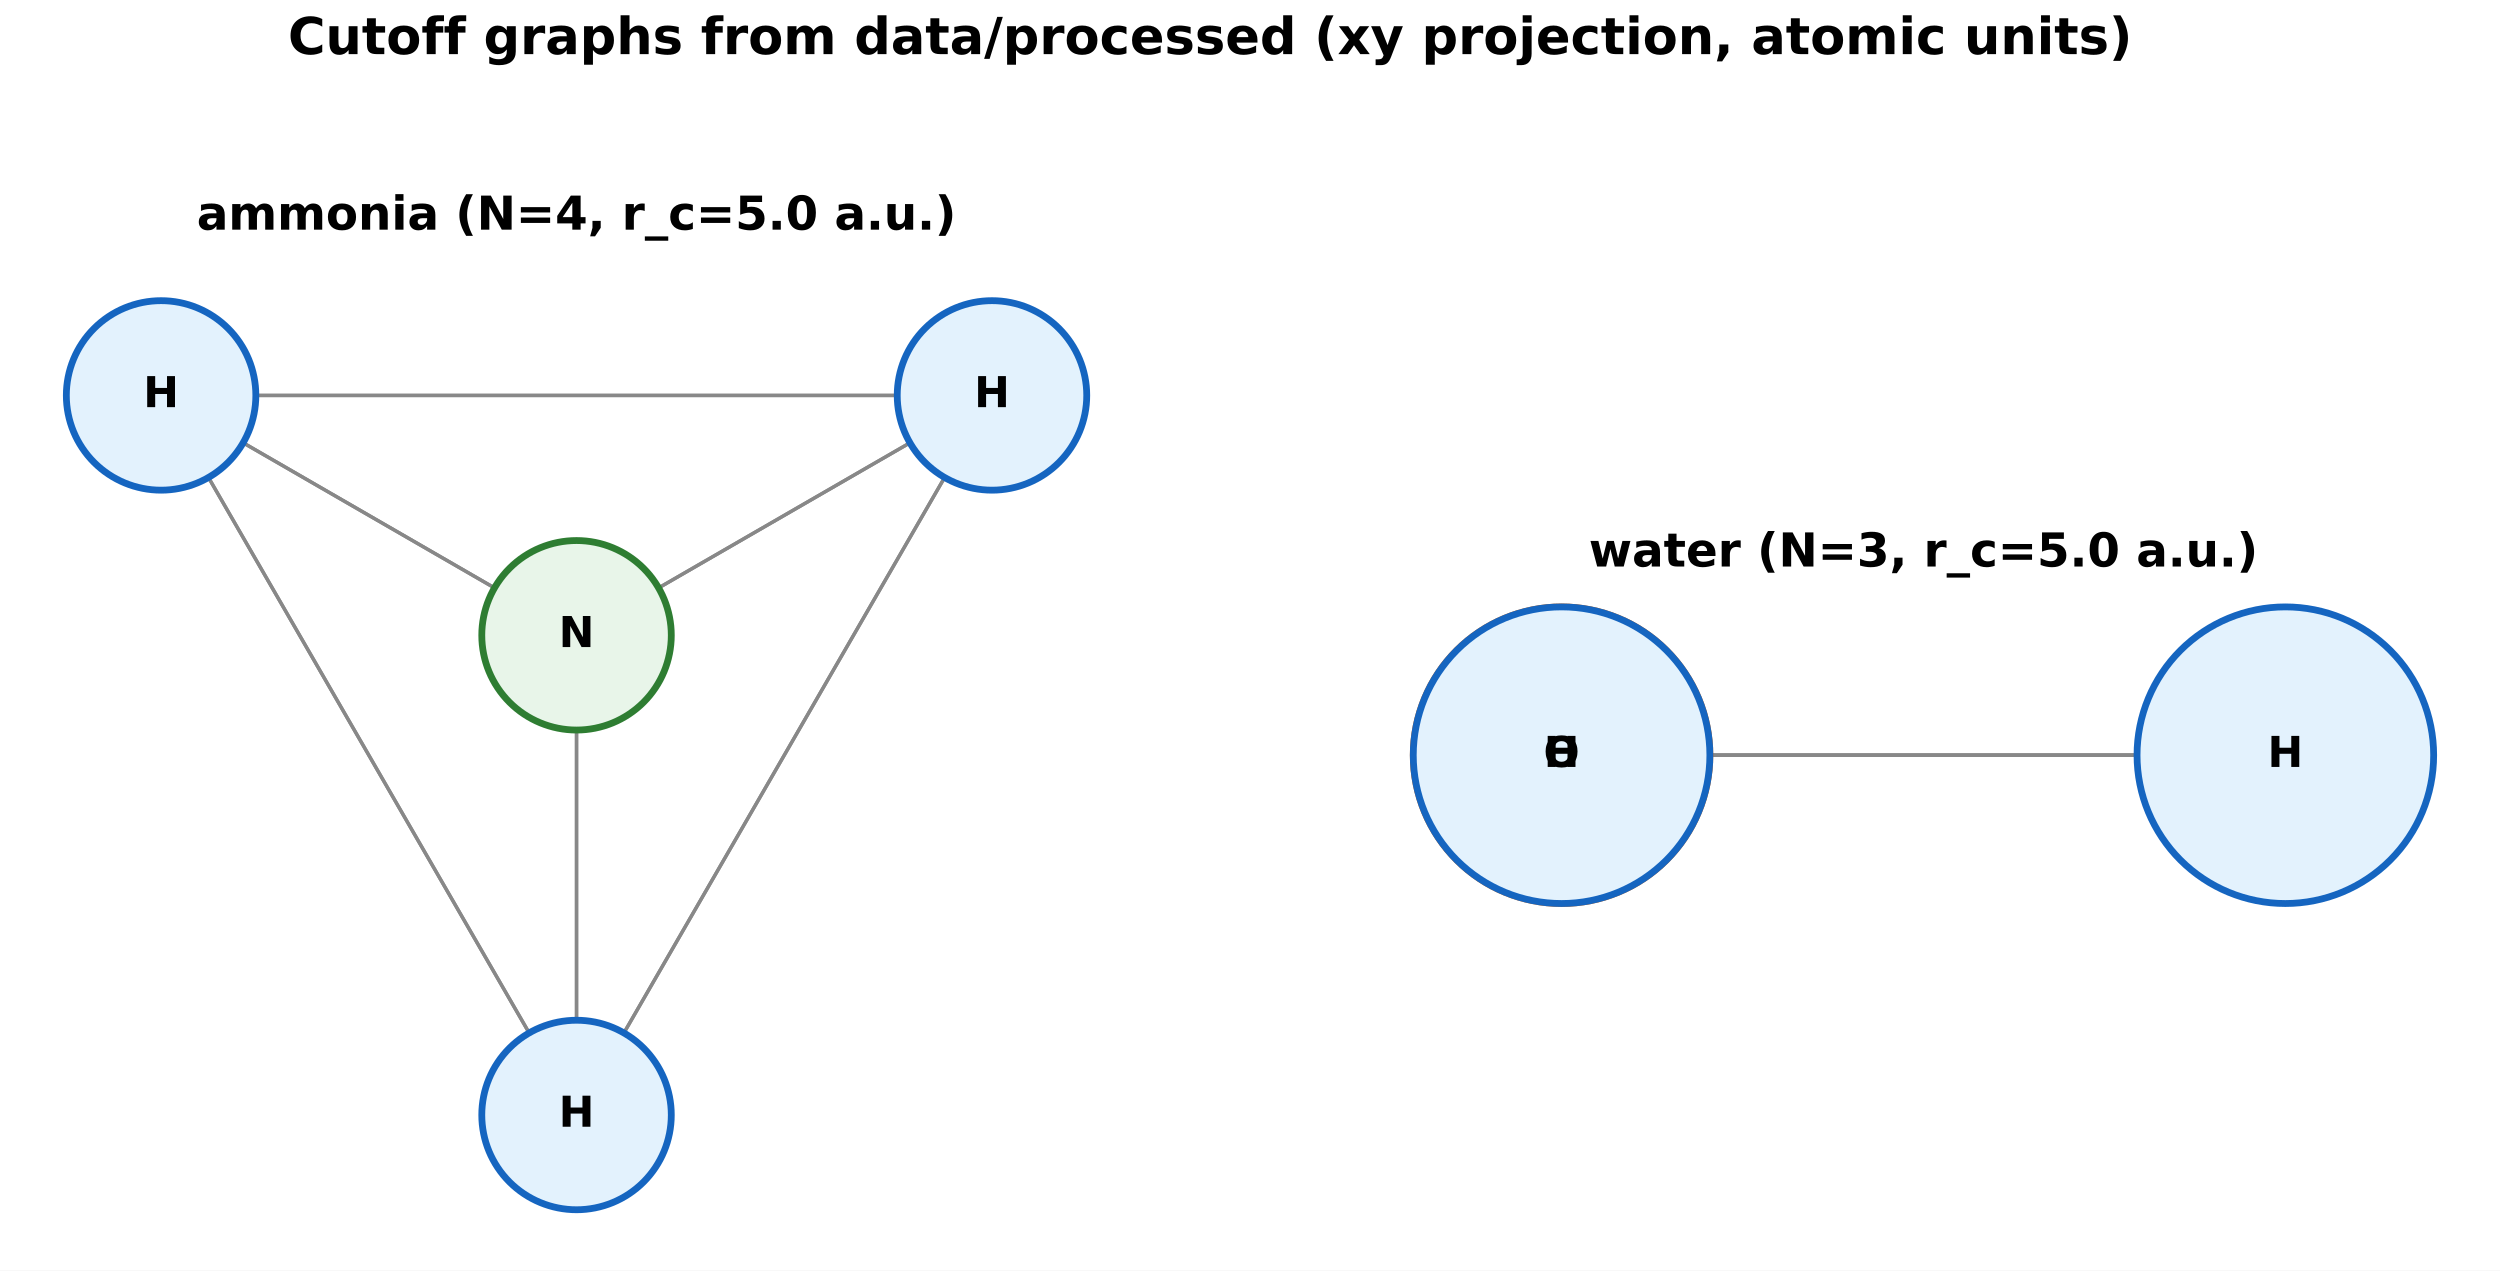
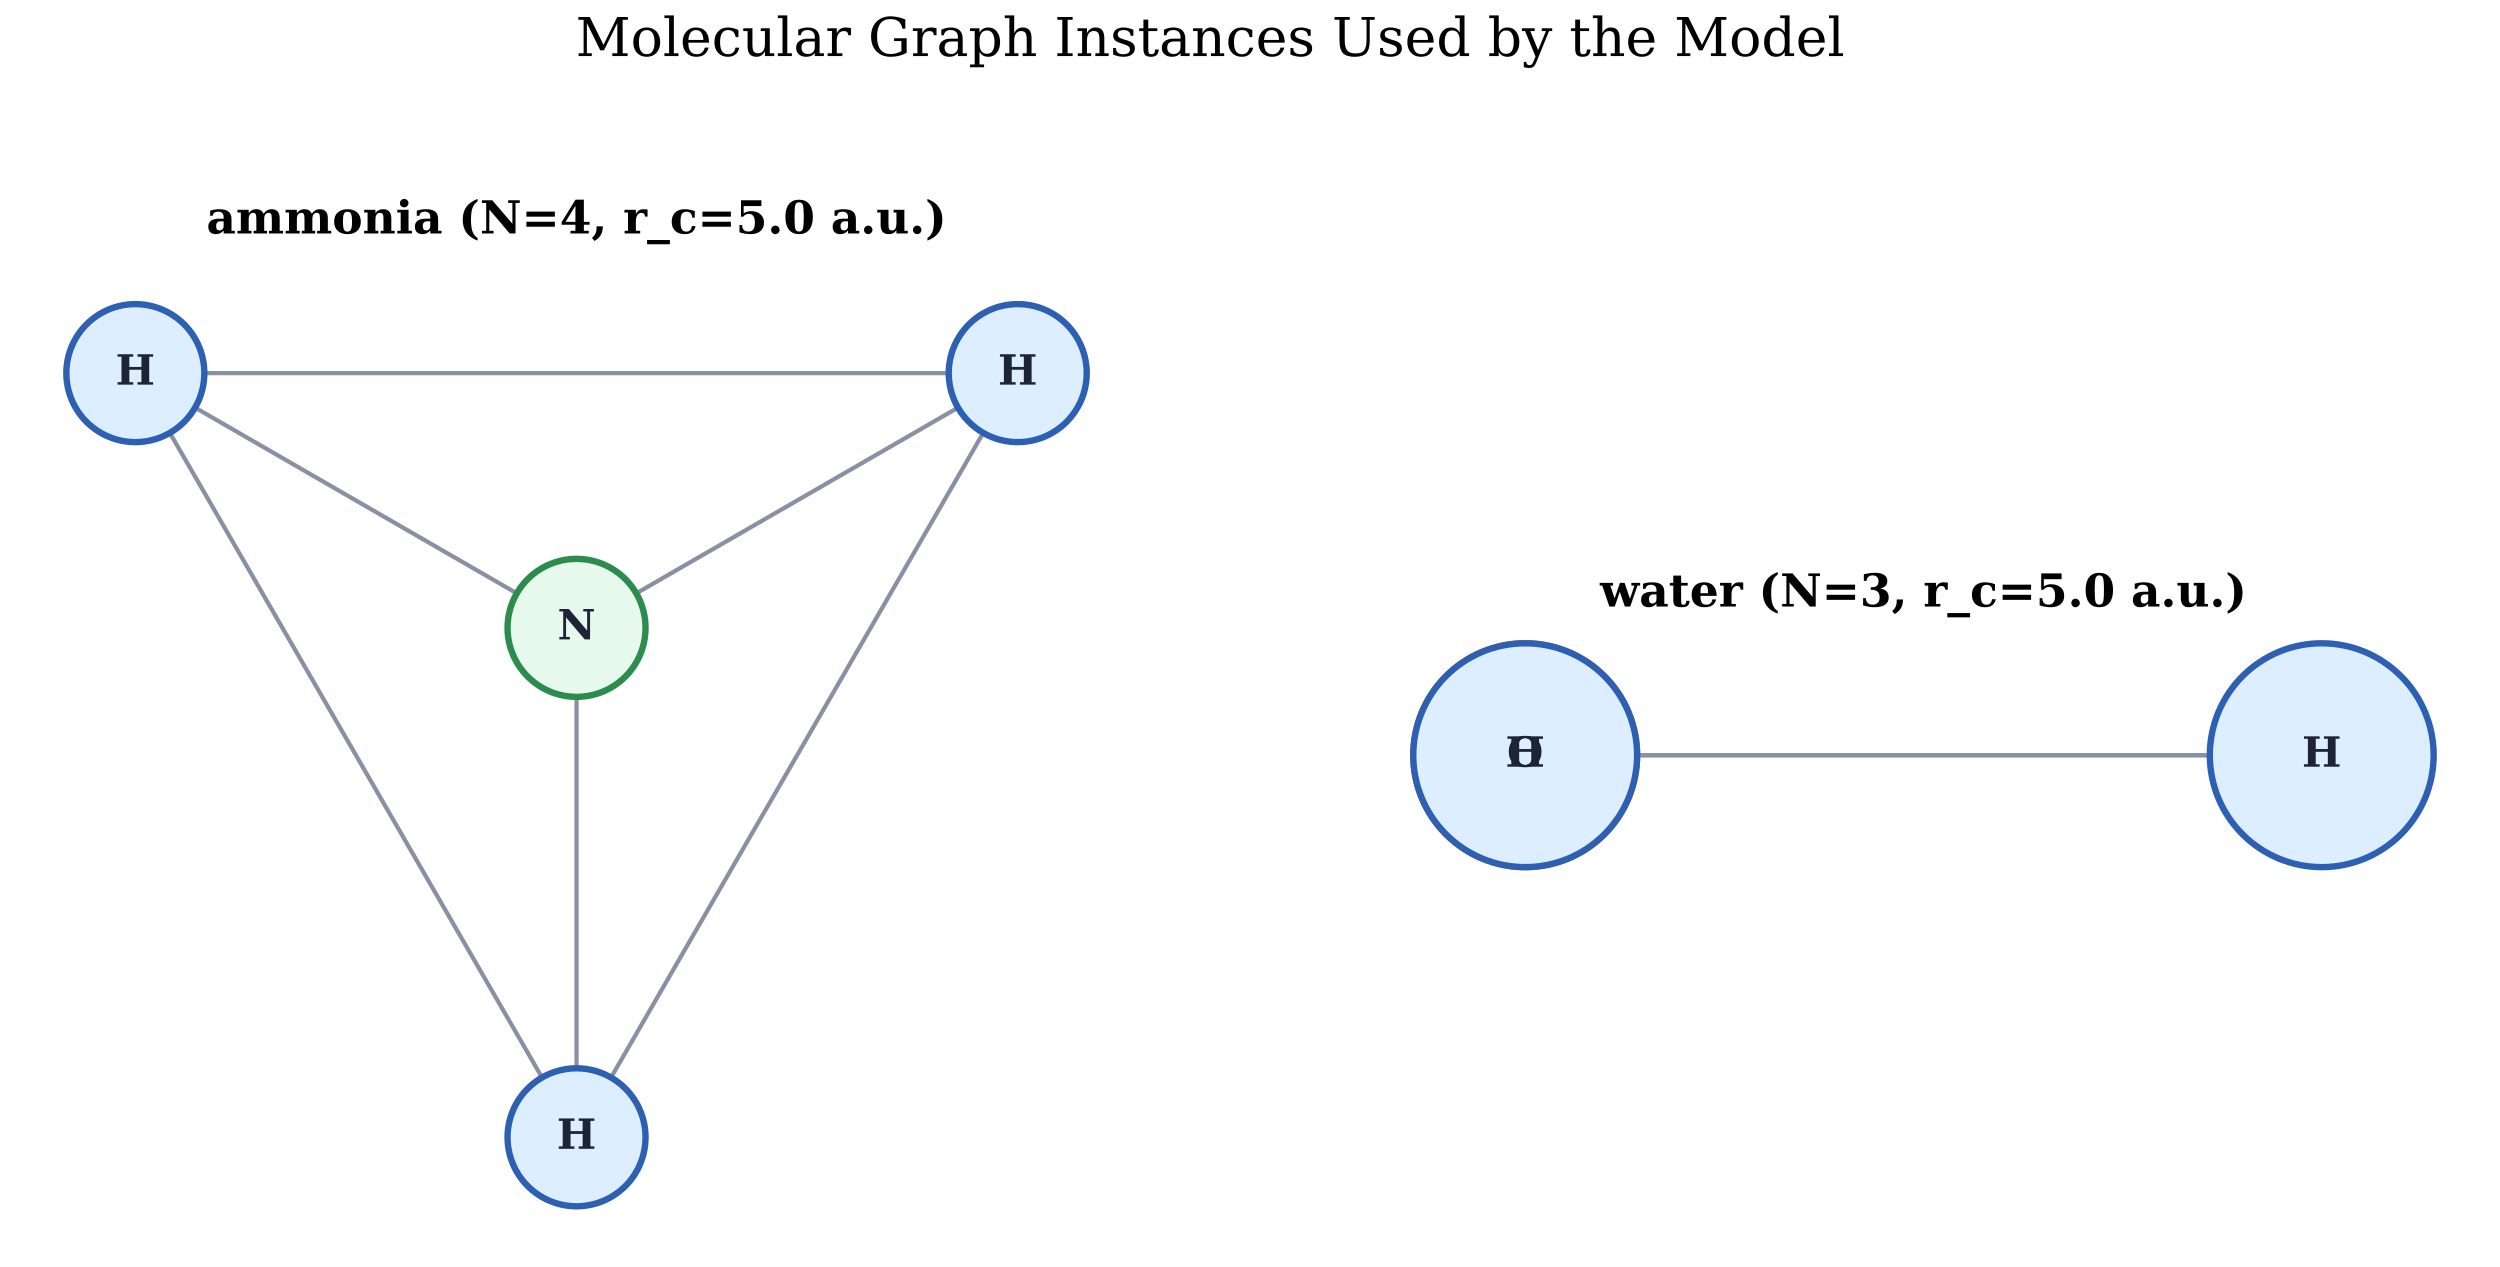
- <svg xmlns="http://www.w3.org/2000/svg" width="587.52pt" height="298.582pt" viewBox="0 0 587.52 298.582" version="1.1">
+ <svg xmlns="http://www.w3.org/2000/svg" width="587.52pt" height="297.691pt" viewBox="0 0 587.52 297.691" version="1.1">
  <defs>
    <style type="text/css">*{stroke-linejoin: round; stroke-linecap: butt}</style>
  </defs>
  <g id="figure_1">
    <g id="patch_1">
-       <path d="M 0 298.582  L 587.52 298.582  L 587.52 0  L 0 0  z " style="fill: #ffffff" />
+       <path d="M 0 297.691  L 587.52 297.691  L 587.52 0  L 0 0  z " style="fill: #ffffff" />
    </g>
    <g id="axes_1">
      <g id="line2d_1">
-         <path d="M 135.491 149.299  L 135.491 262.034  " clip-path="url(#p049bb018e8)" style="fill: none; stroke: #888888; stroke-width: 0.8; stroke-linecap: square" />
+         <path d="M 135.491 147.553  L 135.491 267.274  " clip-path="url(#pf88d23aeaf)" style="fill: none; stroke: #8a90a3; stroke-linecap: square" />
      </g>
      <g id="line2d_2">
-         <path d="M 135.491 149.299  L 233.125 92.926  " clip-path="url(#p049bb018e8)" style="fill: none; stroke: #888888; stroke-width: 0.8; stroke-linecap: square" />
+         <path d="M 135.491 147.553  L 239.177 87.686  " clip-path="url(#pf88d23aeaf)" style="fill: none; stroke: #8a90a3; stroke-linecap: square" />
      </g>
      <g id="line2d_3">
-         <path d="M 135.491 149.299  L 37.857 92.926  " clip-path="url(#p049bb018e8)" style="fill: none; stroke: #888888; stroke-width: 0.8; stroke-linecap: square" />
+         <path d="M 135.491 147.553  L 31.805 87.686  " clip-path="url(#pf88d23aeaf)" style="fill: none; stroke: #8a90a3; stroke-linecap: square" />
      </g>
      <g id="line2d_4">
-         <path d="M 135.491 262.034  L 135.491 149.299  " clip-path="url(#p049bb018e8)" style="fill: none; stroke: #888888; stroke-width: 0.8; stroke-linecap: square" />
+         <path d="M 135.491 267.274  L 239.177 87.686  " clip-path="url(#pf88d23aeaf)" style="fill: none; stroke: #8a90a3; stroke-linecap: square" />
      </g>
      <g id="line2d_5">
-         <path d="M 135.491 262.034  L 233.125 92.926  " clip-path="url(#p049bb018e8)" style="fill: none; stroke: #888888; stroke-width: 0.8; stroke-linecap: square" />
+         <path d="M 135.491 267.274  L 31.805 87.686  " clip-path="url(#pf88d23aeaf)" style="fill: none; stroke: #8a90a3; stroke-linecap: square" />
      </g>
      <g id="line2d_6">
-         <path d="M 135.491 262.034  L 37.857 92.926  " clip-path="url(#p049bb018e8)" style="fill: none; stroke: #888888; stroke-width: 0.8; stroke-linecap: square" />
-       </g>
-       <g id="line2d_7">
-         <path d="M 233.125 92.926  L 135.491 149.299  " clip-path="url(#p049bb018e8)" style="fill: none; stroke: #888888; stroke-width: 0.8; stroke-linecap: square" />
-       </g>
-       <g id="line2d_8">
-         <path d="M 233.125 92.926  L 135.491 262.034  " clip-path="url(#p049bb018e8)" style="fill: none; stroke: #888888; stroke-width: 0.8; stroke-linecap: square" />
-       </g>
-       <g id="line2d_9">
-         <path d="M 233.125 92.926  L 37.857 92.926  " clip-path="url(#p049bb018e8)" style="fill: none; stroke: #888888; stroke-width: 0.8; stroke-linecap: square" />
-       </g>
-       <g id="line2d_10">
-         <path d="M 37.857 92.926  L 135.491 149.299  " clip-path="url(#p049bb018e8)" style="fill: none; stroke: #888888; stroke-width: 0.8; stroke-linecap: square" />
-       </g>
-       <g id="line2d_11">
-         <path d="M 37.857 92.926  L 135.491 262.034  " clip-path="url(#p049bb018e8)" style="fill: none; stroke: #888888; stroke-width: 0.8; stroke-linecap: square" />
-       </g>
-       <g id="line2d_12">
-         <path d="M 37.857 92.926  L 233.125 92.926  " clip-path="url(#p049bb018e8)" style="fill: none; stroke: #888888; stroke-width: 0.8; stroke-linecap: square" />
+         <path d="M 239.177 87.686  L 31.805 87.686  " clip-path="url(#pf88d23aeaf)" style="fill: none; stroke: #8a90a3; stroke-linecap: square" />
      </g>
      <g id="patch_2">
-         <path d="M 135.491 171.566  C 141.396 171.566 147.06 169.22 151.236 165.045  C 155.412 160.869 157.758 155.205 157.758 149.299  C 157.758 143.394 155.412 137.73 151.236 133.554  C 147.06 129.379 141.396 127.033 135.491 127.033  C 129.586 127.033 123.921 129.379 119.746 133.554  C 115.57 137.73 113.224 143.394 113.224 149.299  C 113.224 155.205 115.57 160.869 119.746 165.045  C 123.921 169.22 129.586 171.566 135.491 171.566  z " clip-path="url(#p049bb018e8)" style="fill: #e8f5e9; stroke: #2e7d32; stroke-width: 1.6; stroke-linejoin: miter" />
+         <path d="M 135.491 163.768  C 139.791 163.768 143.916 162.059 146.957 159.019  C 149.998 155.978 151.706 151.853 151.706 147.553  C 151.706 143.252 149.998 139.128 146.957 136.087  C 143.916 133.046 139.791 131.338 135.491 131.338  C 131.191 131.338 127.066 133.046 124.025 136.087  C 120.984 139.128 119.276 143.252 119.276 147.553  C 119.276 151.853 120.984 155.978 124.025 159.019  C 127.066 162.059 131.191 163.768 135.491 163.768  z " clip-path="url(#pf88d23aeaf)" style="fill: #e7f8ec; stroke: #2c8c4d; stroke-width: 1.5; stroke-linejoin: miter" />
      </g>
      <g id="patch_3">
-         <path d="M 135.491 284.3  C 141.396 284.3 147.06 281.954 151.236 277.779  C 155.412 273.603 157.758 267.939 157.758 262.034  C 157.758 256.128 155.412 250.464 151.236 246.288  C 147.06 242.113 141.396 239.767 135.491 239.767  C 129.586 239.767 123.921 242.113 119.746 246.288  C 115.57 250.464 113.224 256.128 113.224 262.034  C 113.224 267.939 115.57 273.603 119.746 277.779  C 123.921 281.954 129.586 284.3 135.491 284.3  z " clip-path="url(#p049bb018e8)" style="fill: #e3f2fd; stroke: #1565c0; stroke-width: 1.6; stroke-linejoin: miter" />
+         <path d="M 135.491 283.49  C 139.791 283.49 143.916 281.781 146.957 278.74  C 149.998 275.7 151.706 271.575 151.706 267.274  C 151.706 262.974 149.998 258.849 146.957 255.809  C 143.916 252.768 139.791 251.059 135.491 251.059  C 131.191 251.059 127.066 252.768 124.025 255.809  C 120.984 258.849 119.276 262.974 119.276 267.274  C 119.276 271.575 120.984 275.7 124.025 278.74  C 127.066 281.781 131.191 283.49 135.491 283.49  z " clip-path="url(#pf88d23aeaf)" style="fill: #dceeff; stroke: #2d5fb3; stroke-width: 1.5; stroke-linejoin: miter" />
      </g>
      <g id="patch_4">
-         <path d="M 233.125 115.193  C 239.03 115.193 244.694 112.847 248.87 108.672  C 253.046 104.496 255.392 98.832 255.392 92.926  C 255.392 87.021 253.046 81.357 248.87 77.181  C 244.694 73.006 239.03 70.66 233.125 70.66  C 227.22 70.66 221.555 73.006 217.38 77.181  C 213.204 81.357 210.858 87.021 210.858 92.926  C 210.858 98.832 213.204 104.496 217.38 108.672  C 221.555 112.847 227.22 115.193 233.125 115.193  z " clip-path="url(#p049bb018e8)" style="fill: #e3f2fd; stroke: #1565c0; stroke-width: 1.6; stroke-linejoin: miter" />
+         <path d="M 239.177 103.901  C 243.477 103.901 247.602 102.192 250.642 99.151  C 253.683 96.111 255.392 91.986 255.392 87.686  C 255.392 83.385 253.683 79.26 250.642 76.22  C 247.602 73.179 243.477 71.47 239.177 71.47  C 234.876 71.47 230.752 73.179 227.711 76.22  C 224.67 79.26 222.961 83.385 222.961 87.686  C 222.961 91.986 224.67 96.111 227.711 99.151  C 230.752 102.192 234.876 103.901 239.177 103.901  z " clip-path="url(#pf88d23aeaf)" style="fill: #dceeff; stroke: #2d5fb3; stroke-width: 1.5; stroke-linejoin: miter" />
      </g>
      <g id="patch_5">
-         <path d="M 37.857 115.193  C 43.762 115.193 49.426 112.847 53.602 108.672  C 57.778 104.496 60.124 98.832 60.124 92.926  C 60.124 87.021 57.778 81.357 53.602 77.181  C 49.426 73.006 43.762 70.66 37.857 70.66  C 31.952 70.66 26.288 73.006 22.112 77.181  C 17.936 81.357 15.59 87.021 15.59 92.926  C 15.59 98.832 17.936 104.496 22.112 108.672  C 26.288 112.847 31.952 115.193 37.857 115.193  z " clip-path="url(#p049bb018e8)" style="fill: #e3f2fd; stroke: #1565c0; stroke-width: 1.6; stroke-linejoin: miter" />
+         <path d="M 31.805 103.901  C 36.106 103.901 40.23 102.192 43.271 99.151  C 46.312 96.111 48.02 91.986 48.02 87.686  C 48.02 83.385 46.312 79.26 43.271 76.22  C 40.23 73.179 36.106 71.47 31.805 71.47  C 27.505 71.47 23.38 73.179 20.339 76.22  C 17.299 79.26 15.59 83.385 15.59 87.686  C 15.59 91.986 17.299 96.111 20.339 99.151  C 23.38 102.192 27.505 103.901 31.805 103.901  z " clip-path="url(#pf88d23aeaf)" style="fill: #dceeff; stroke: #2d5fb3; stroke-width: 1.5; stroke-linejoin: miter" />
      </g>
      <g id="text_1">
-         <text style="font-weight: 700; font-size: 10px; font-family: 'DejaVu Sans'; text-anchor: middle" x="135.491" y="152.059" transform="rotate(-0 135.4909 152.0588)">N</text>
+         <text style="font-weight: 600; font-size: 9.8px; font-family: 'DejaVu Serif'; text-anchor: middle; fill: #1d2433" x="135.491" y="150.257" transform="rotate(-0 135.4909 150.2569)">N</text>
      </g>
      <g id="text_2">
-         <text style="font-weight: 700; font-size: 10px; font-family: 'DejaVu Sans'; text-anchor: middle" x="135.491" y="264.793" transform="rotate(-0 135.4909 264.7929)">H</text>
+         <text style="font-weight: 600; font-size: 9.8px; font-family: 'DejaVu Serif'; text-anchor: middle; fill: #1d2433" x="135.491" y="269.979" transform="rotate(-0 135.4909 269.9787)">H</text>
      </g>
      <g id="text_3">
-         <text style="font-weight: 700; font-size: 10px; font-family: 'DejaVu Sans'; text-anchor: middle" x="233.125" y="95.686" transform="rotate(-0 233.1248 95.68586)">H</text>
+         <text style="font-weight: 600; font-size: 9.8px; font-family: 'DejaVu Serif'; text-anchor: middle; fill: #1d2433" x="239.177" y="90.39" transform="rotate(-0 239.1766 90.38971)">H</text>
      </g>
      <g id="text_4">
-         <text style="font-weight: 700; font-size: 10px; font-family: 'DejaVu Sans'; text-anchor: middle" x="37.857" y="95.686" transform="rotate(-0 37.85697 95.68586)">H</text>
+         <text style="font-weight: 600; font-size: 9.8px; font-family: 'DejaVu Serif'; text-anchor: middle; fill: #1d2433" x="31.805" y="90.39" transform="rotate(-0 31.80522 90.38971)">H</text>
      </g>
      <g id="text_5">
-         <text style="font-weight: 700; font-size: 11px; font-family: 'DejaVu Sans'; text-anchor: middle" x="135.491" y="53.978" transform="rotate(-0 135.4909 53.97756)">ammonia   (N=4, r_c=5.0 a.u.)</text>
+         <text style="font-weight: 600; font-size: 10.7px; font-family: 'DejaVu Serif'; text-anchor: middle" x="135.491" y="54.869" transform="rotate(-0 135.4909 54.86942)">ammonia  (N=4,  r_c=5.0 a.u.)</text>
      </g>
    </g>
    <g id="axes_2">
-       <g id="line2d_13">
-         <path d="M 366.982 177.48  L 366.982 177.48  " clip-path="url(#p5f1b40995f)" style="fill: none; stroke: #888888; stroke-width: 0.8; stroke-linecap: square" />
+       <g id="line2d_7">
+         <path d="M 358.431 177.48  L 358.431 177.48  " clip-path="url(#p0a2f7cac92)" style="fill: none; stroke: #8a90a3; stroke-linecap: square" />
      </g>
-       <g id="line2d_14">
-         <path d="M 366.982 177.48  L 537.076 177.48  " clip-path="url(#p5f1b40995f)" style="fill: none; stroke: #888888; stroke-width: 0.8; stroke-linecap: square" />
+       <g id="line2d_8">
+         <path d="M 358.431 177.48  L 545.627 177.48  " clip-path="url(#p0a2f7cac92)" style="fill: none; stroke: #8a90a3; stroke-linecap: square" />
      </g>
-       <g id="line2d_15">
-         <path d="M 366.982 177.48  L 366.982 177.48  " clip-path="url(#p5f1b40995f)" style="fill: none; stroke: #888888; stroke-width: 0.8; stroke-linecap: square" />
-       </g>
-       <g id="line2d_16">
-         <path d="M 366.982 177.48  L 537.076 177.48  " clip-path="url(#p5f1b40995f)" style="fill: none; stroke: #888888; stroke-width: 0.8; stroke-linecap: square" />
-       </g>
-       <g id="line2d_17">
-         <path d="M 537.076 177.48  L 366.982 177.48  " clip-path="url(#p5f1b40995f)" style="fill: none; stroke: #888888; stroke-width: 0.8; stroke-linecap: square" />
-       </g>
-       <g id="line2d_18">
-         <path d="M 537.076 177.48  L 366.982 177.48  " clip-path="url(#p5f1b40995f)" style="fill: none; stroke: #888888; stroke-width: 0.8; stroke-linecap: square" />
+       <g id="line2d_9">
+         <path d="M 358.431 177.48  L 545.627 177.48  " clip-path="url(#p0a2f7cac92)" style="fill: none; stroke: #8a90a3; stroke-linecap: square" />
      </g>
      <g id="patch_6">
-         <path d="M 366.982 212.334  C 376.225 212.334 385.092 208.661 391.628 202.125  C 398.164 195.589 401.836 186.723 401.836 177.48  C 401.836 168.237 398.164 159.371 391.628 152.835  C 385.092 146.299 376.225 142.626 366.982 142.626  C 357.739 142.626 348.873 146.299 342.337 152.835  C 335.801 159.371 332.128 168.237 332.128 177.48  C 332.128 186.723 335.801 195.589 342.337 202.125  C 348.873 208.661 357.739 212.334 366.982 212.334  z " clip-path="url(#p5f1b40995f)" style="fill: #fff3e0; stroke: #ef6c00; stroke-width: 1.6; stroke-linejoin: miter" />
+         <path d="M 358.431 203.783  C 365.407 203.783 372.097 201.011 377.03 196.079  C 381.962 191.146 384.734 184.456 384.734 177.48  C 384.734 170.504 381.962 163.814 377.03 158.881  C 372.097 153.949 365.407 151.177 358.431 151.177  C 351.455 151.177 344.765 153.949 339.832 158.881  C 334.9 163.814 332.128 170.504 332.128 177.48  C 332.128 184.456 334.9 191.146 339.832 196.079  C 344.765 201.011 351.455 203.783 358.431 203.783  z " clip-path="url(#p0a2f7cac92)" style="fill: #ffeed8; stroke: #c8701c; stroke-width: 1.5; stroke-linejoin: miter" />
      </g>
      <g id="patch_7">
-         <path d="M 366.982 212.334  C 376.225 212.334 385.092 208.661 391.628 202.125  C 398.164 195.589 401.836 186.723 401.836 177.48  C 401.836 168.237 398.164 159.371 391.628 152.835  C 385.092 146.299 376.225 142.626 366.982 142.626  C 357.739 142.626 348.873 146.299 342.337 152.835  C 335.801 159.371 332.128 168.237 332.128 177.48  C 332.128 186.723 335.801 195.589 342.337 202.125  C 348.873 208.661 357.739 212.334 366.982 212.334  z " clip-path="url(#p5f1b40995f)" style="fill: #e3f2fd; stroke: #1565c0; stroke-width: 1.6; stroke-linejoin: miter" />
+         <path d="M 358.431 203.783  C 365.407 203.783 372.097 201.011 377.03 196.079  C 381.962 191.146 384.734 184.456 384.734 177.48  C 384.734 170.504 381.962 163.814 377.03 158.881  C 372.097 153.949 365.407 151.177 358.431 151.177  C 351.455 151.177 344.765 153.949 339.832 158.881  C 334.9 163.814 332.128 170.504 332.128 177.48  C 332.128 184.456 334.9 191.146 339.832 196.079  C 344.765 201.011 351.455 203.783 358.431 203.783  z " clip-path="url(#p0a2f7cac92)" style="fill: #dceeff; stroke: #2d5fb3; stroke-width: 1.5; stroke-linejoin: miter" />
      </g>
      <g id="patch_8">
-         <path d="M 537.076 212.334  C 546.319 212.334 555.185 208.661 561.721 202.125  C 568.257 195.589 571.93 186.723 571.93 177.48  C 571.93 168.237 568.257 159.371 561.721 152.835  C 555.185 146.299 546.319 142.626 537.076 142.626  C 527.833 142.626 518.967 146.299 512.431 152.835  C 505.895 159.371 502.222 168.237 502.222 177.48  C 502.222 186.723 505.895 195.589 512.431 202.125  C 518.967 208.661 527.833 212.334 537.076 212.334  z " clip-path="url(#p5f1b40995f)" style="fill: #e3f2fd; stroke: #1565c0; stroke-width: 1.6; stroke-linejoin: miter" />
+         <path d="M 545.627 203.783  C 552.603 203.783 559.294 201.011 564.226 196.079  C 569.158 191.146 571.93 184.456 571.93 177.48  C 571.93 170.504 569.158 163.814 564.226 158.881  C 559.294 153.949 552.603 151.177 545.627 151.177  C 538.652 151.177 531.961 153.949 527.028 158.881  C 522.096 163.814 519.324 170.504 519.324 177.48  C 519.324 184.456 522.096 191.146 527.028 196.079  C 531.961 201.011 538.652 203.783 545.627 203.783  z " clip-path="url(#p0a2f7cac92)" style="fill: #dceeff; stroke: #2d5fb3; stroke-width: 1.5; stroke-linejoin: miter" />
      </g>
      <g id="text_6">
-         <text style="font-weight: 700; font-size: 10px; font-family: 'DejaVu Sans'; text-anchor: middle" x="366.982" y="180.239" transform="rotate(-0 366.9821 180.2394)">O</text>
+         <text style="font-weight: 600; font-size: 9.8px; font-family: 'DejaVu Serif'; text-anchor: middle; fill: #1d2433" x="358.431" y="180.184" transform="rotate(-0 358.4311 180.1842)">O</text>
      </g>
      <g id="text_7">
-         <text style="font-weight: 700; font-size: 10px; font-family: 'DejaVu Sans'; text-anchor: middle" x="366.982" y="180.239" transform="rotate(-0 366.9821 180.2394)">H</text>
+         <text style="font-weight: 600; font-size: 9.8px; font-family: 'DejaVu Serif'; text-anchor: middle; fill: #1d2433" x="358.431" y="180.184" transform="rotate(-0 358.4311 180.1842)">H</text>
      </g>
      <g id="text_8">
-         <text style="font-weight: 700; font-size: 10px; font-family: 'DejaVu Sans'; text-anchor: middle" x="537.076" y="180.239" transform="rotate(-0 537.076 180.2394)">H</text>
+         <text style="font-weight: 600; font-size: 9.8px; font-family: 'DejaVu Serif'; text-anchor: middle; fill: #1d2433" x="545.627" y="180.184" transform="rotate(-0 545.6271 180.1842)">H</text>
      </g>
      <g id="text_9">
-         <text style="font-weight: 700; font-size: 11px; font-family: 'DejaVu Sans'; text-anchor: middle" x="452.029" y="133.141" transform="rotate(-0 452.0291 133.1407)">water   (N=3, r_c=5.0 a.u.)</text>
+         <text style="font-weight: 600; font-size: 10.7px; font-family: 'DejaVu Serif'; text-anchor: middle" x="452.029" y="142.547" transform="rotate(-0 452.0291 142.5469)">water  (N=3,  r_c=5.0 a.u.)</text>
      </g>
    </g>
    <g id="text_10">
-       <text style="font-weight: 700; font-size: 12px; font-family: 'DejaVu Sans'; text-anchor: middle" x="284.4" y="12.718" transform="rotate(-0 284.4 12.71813)">Cutoff graphs from data/processed (xy projection, atomic units)</text>
+       <text style="font-size: 12.6px; font-family: 'DejaVu Serif'; text-anchor: middle" x="284.4" y="13.174" transform="rotate(-0 284.4 13.17403)">Molecular Graph Instances Used by the Model</text>
    </g>
  </g>
  <defs>
-     <clipPath id="p049bb018e8">
-       <rect x="3.6" y="59.978" width="263.782" height="235.005" />
+     <clipPath id="pf88d23aeaf">
+       <rect x="3.6" y="60.869" width="263.782" height="233.221" />
    </clipPath>
-     <clipPath id="p5f1b40995f">
-       <rect x="320.138" y="139.141" width="263.782" height="76.679" />
+     <clipPath id="p0a2f7cac92">
+       <rect x="320.138" y="148.547" width="263.782" height="57.866" />
    </clipPath>
  </defs>
</svg>
